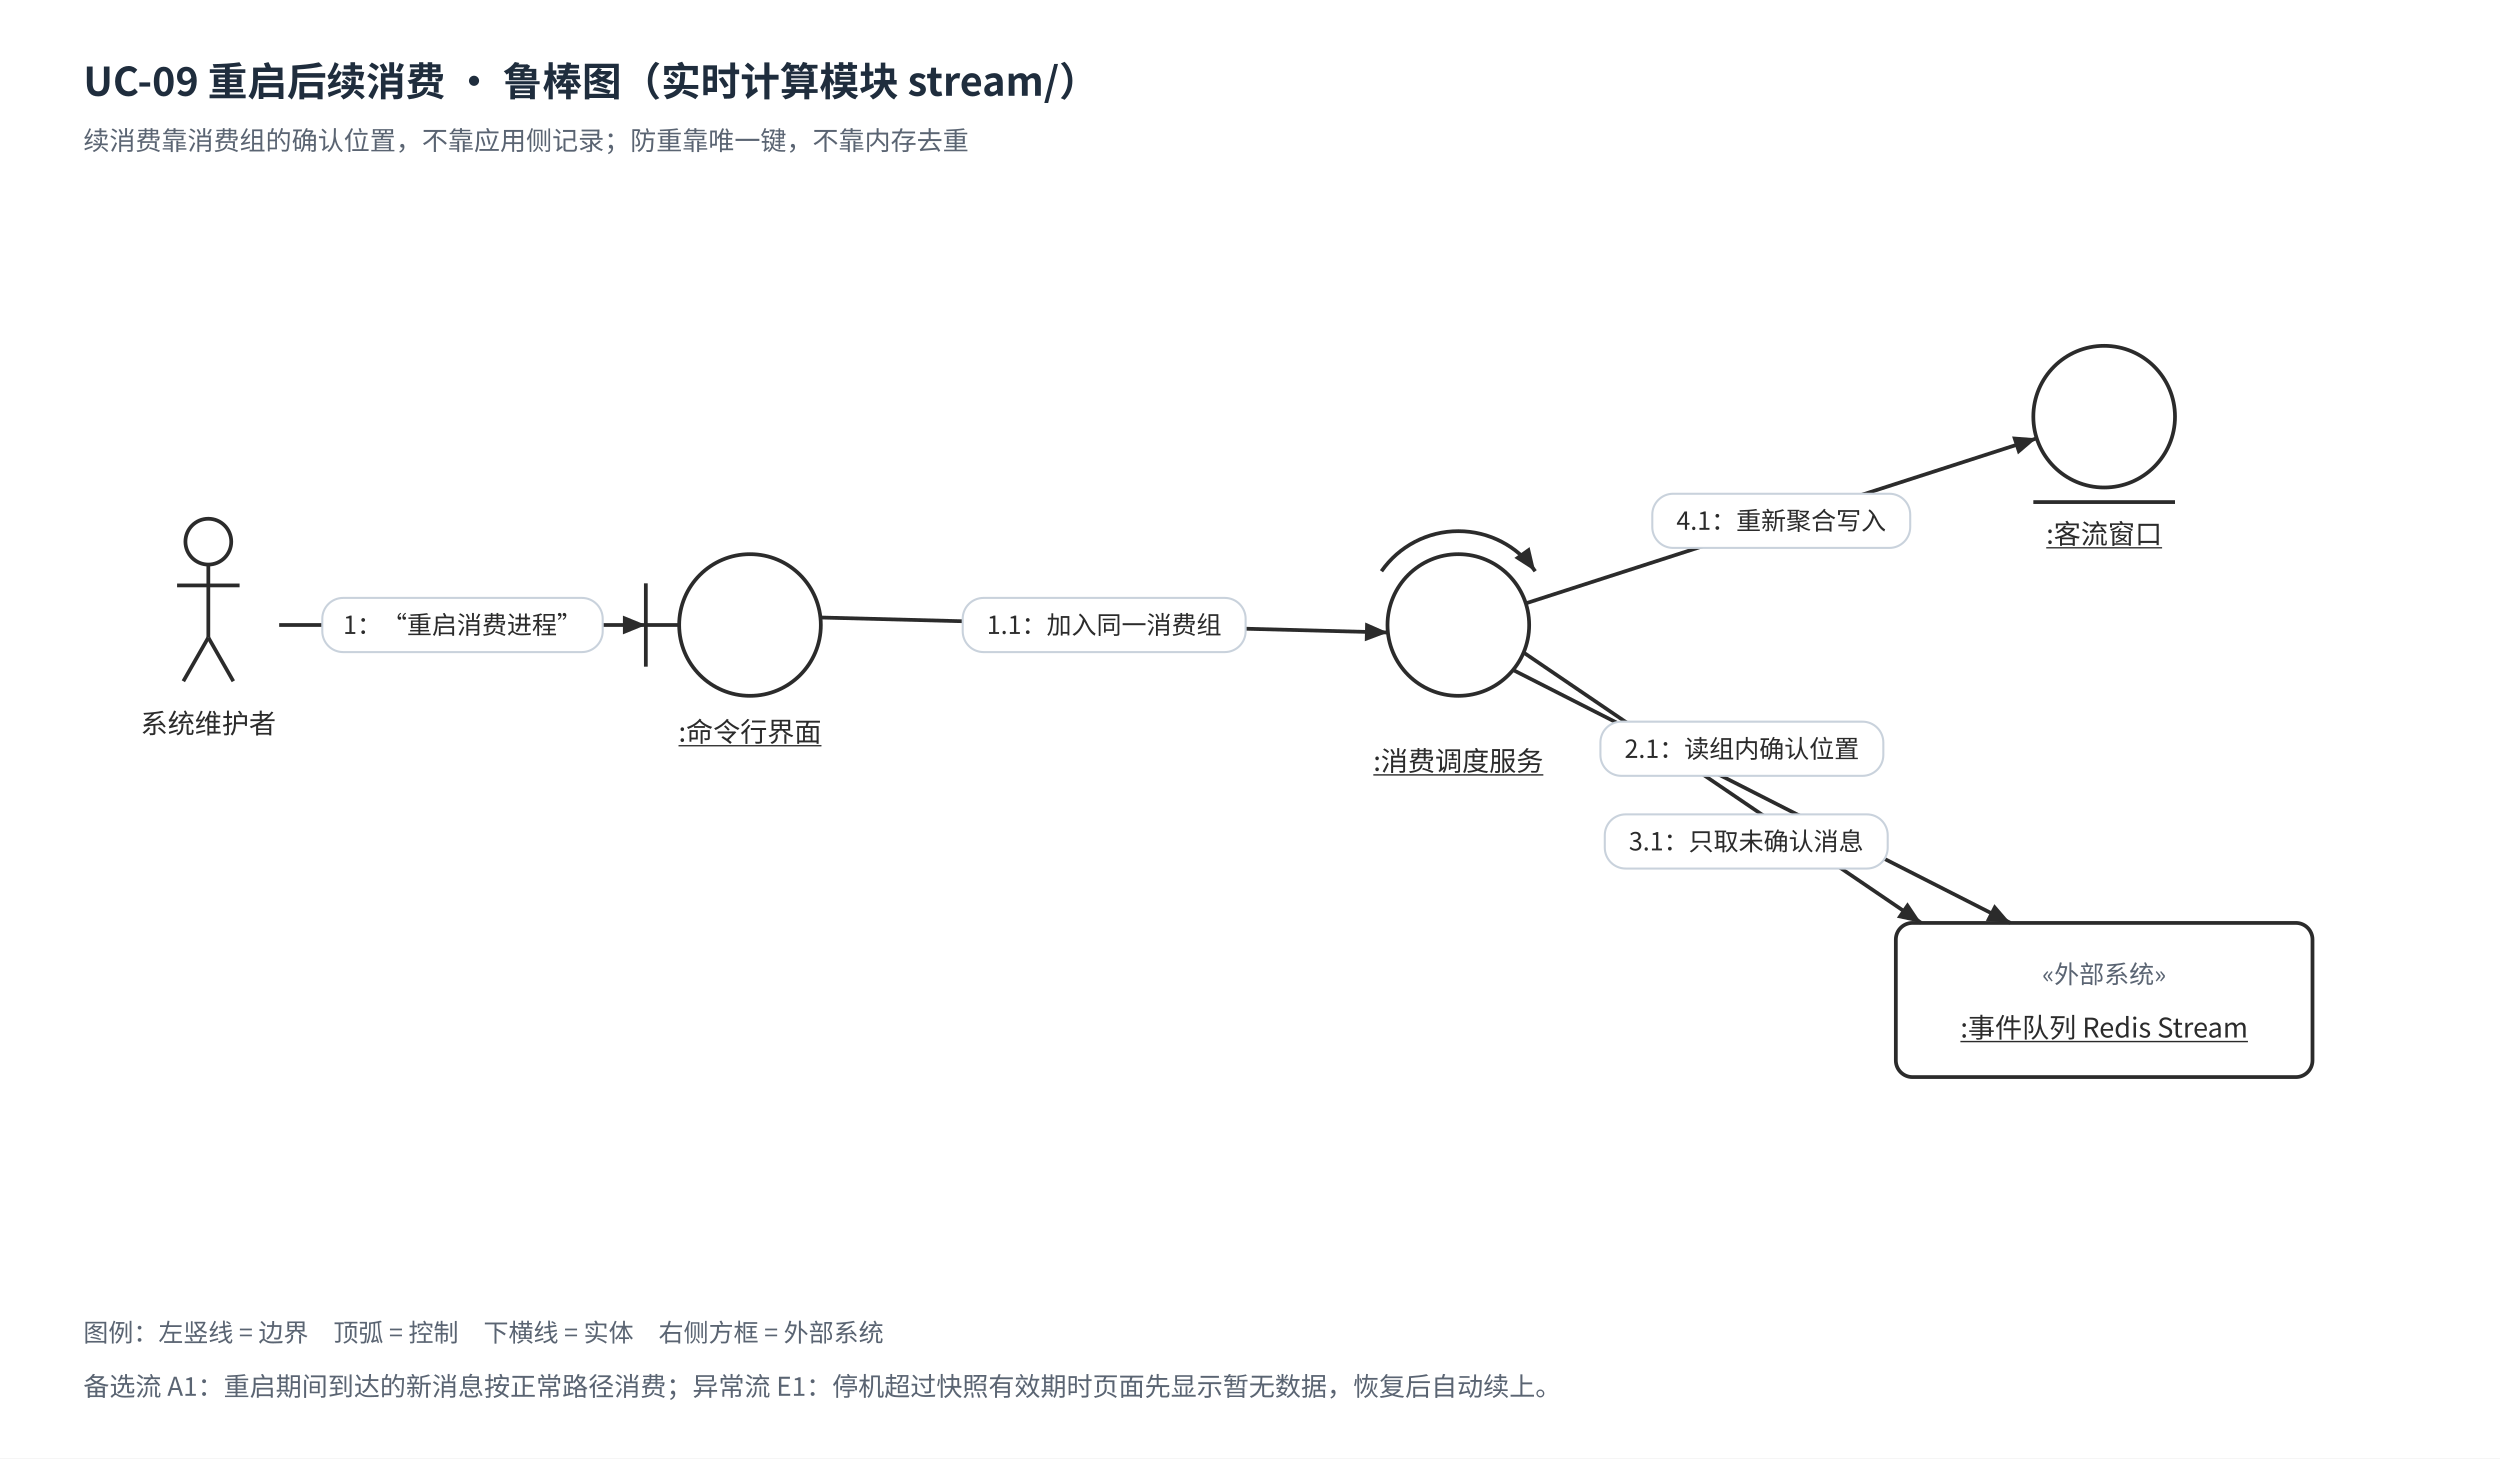
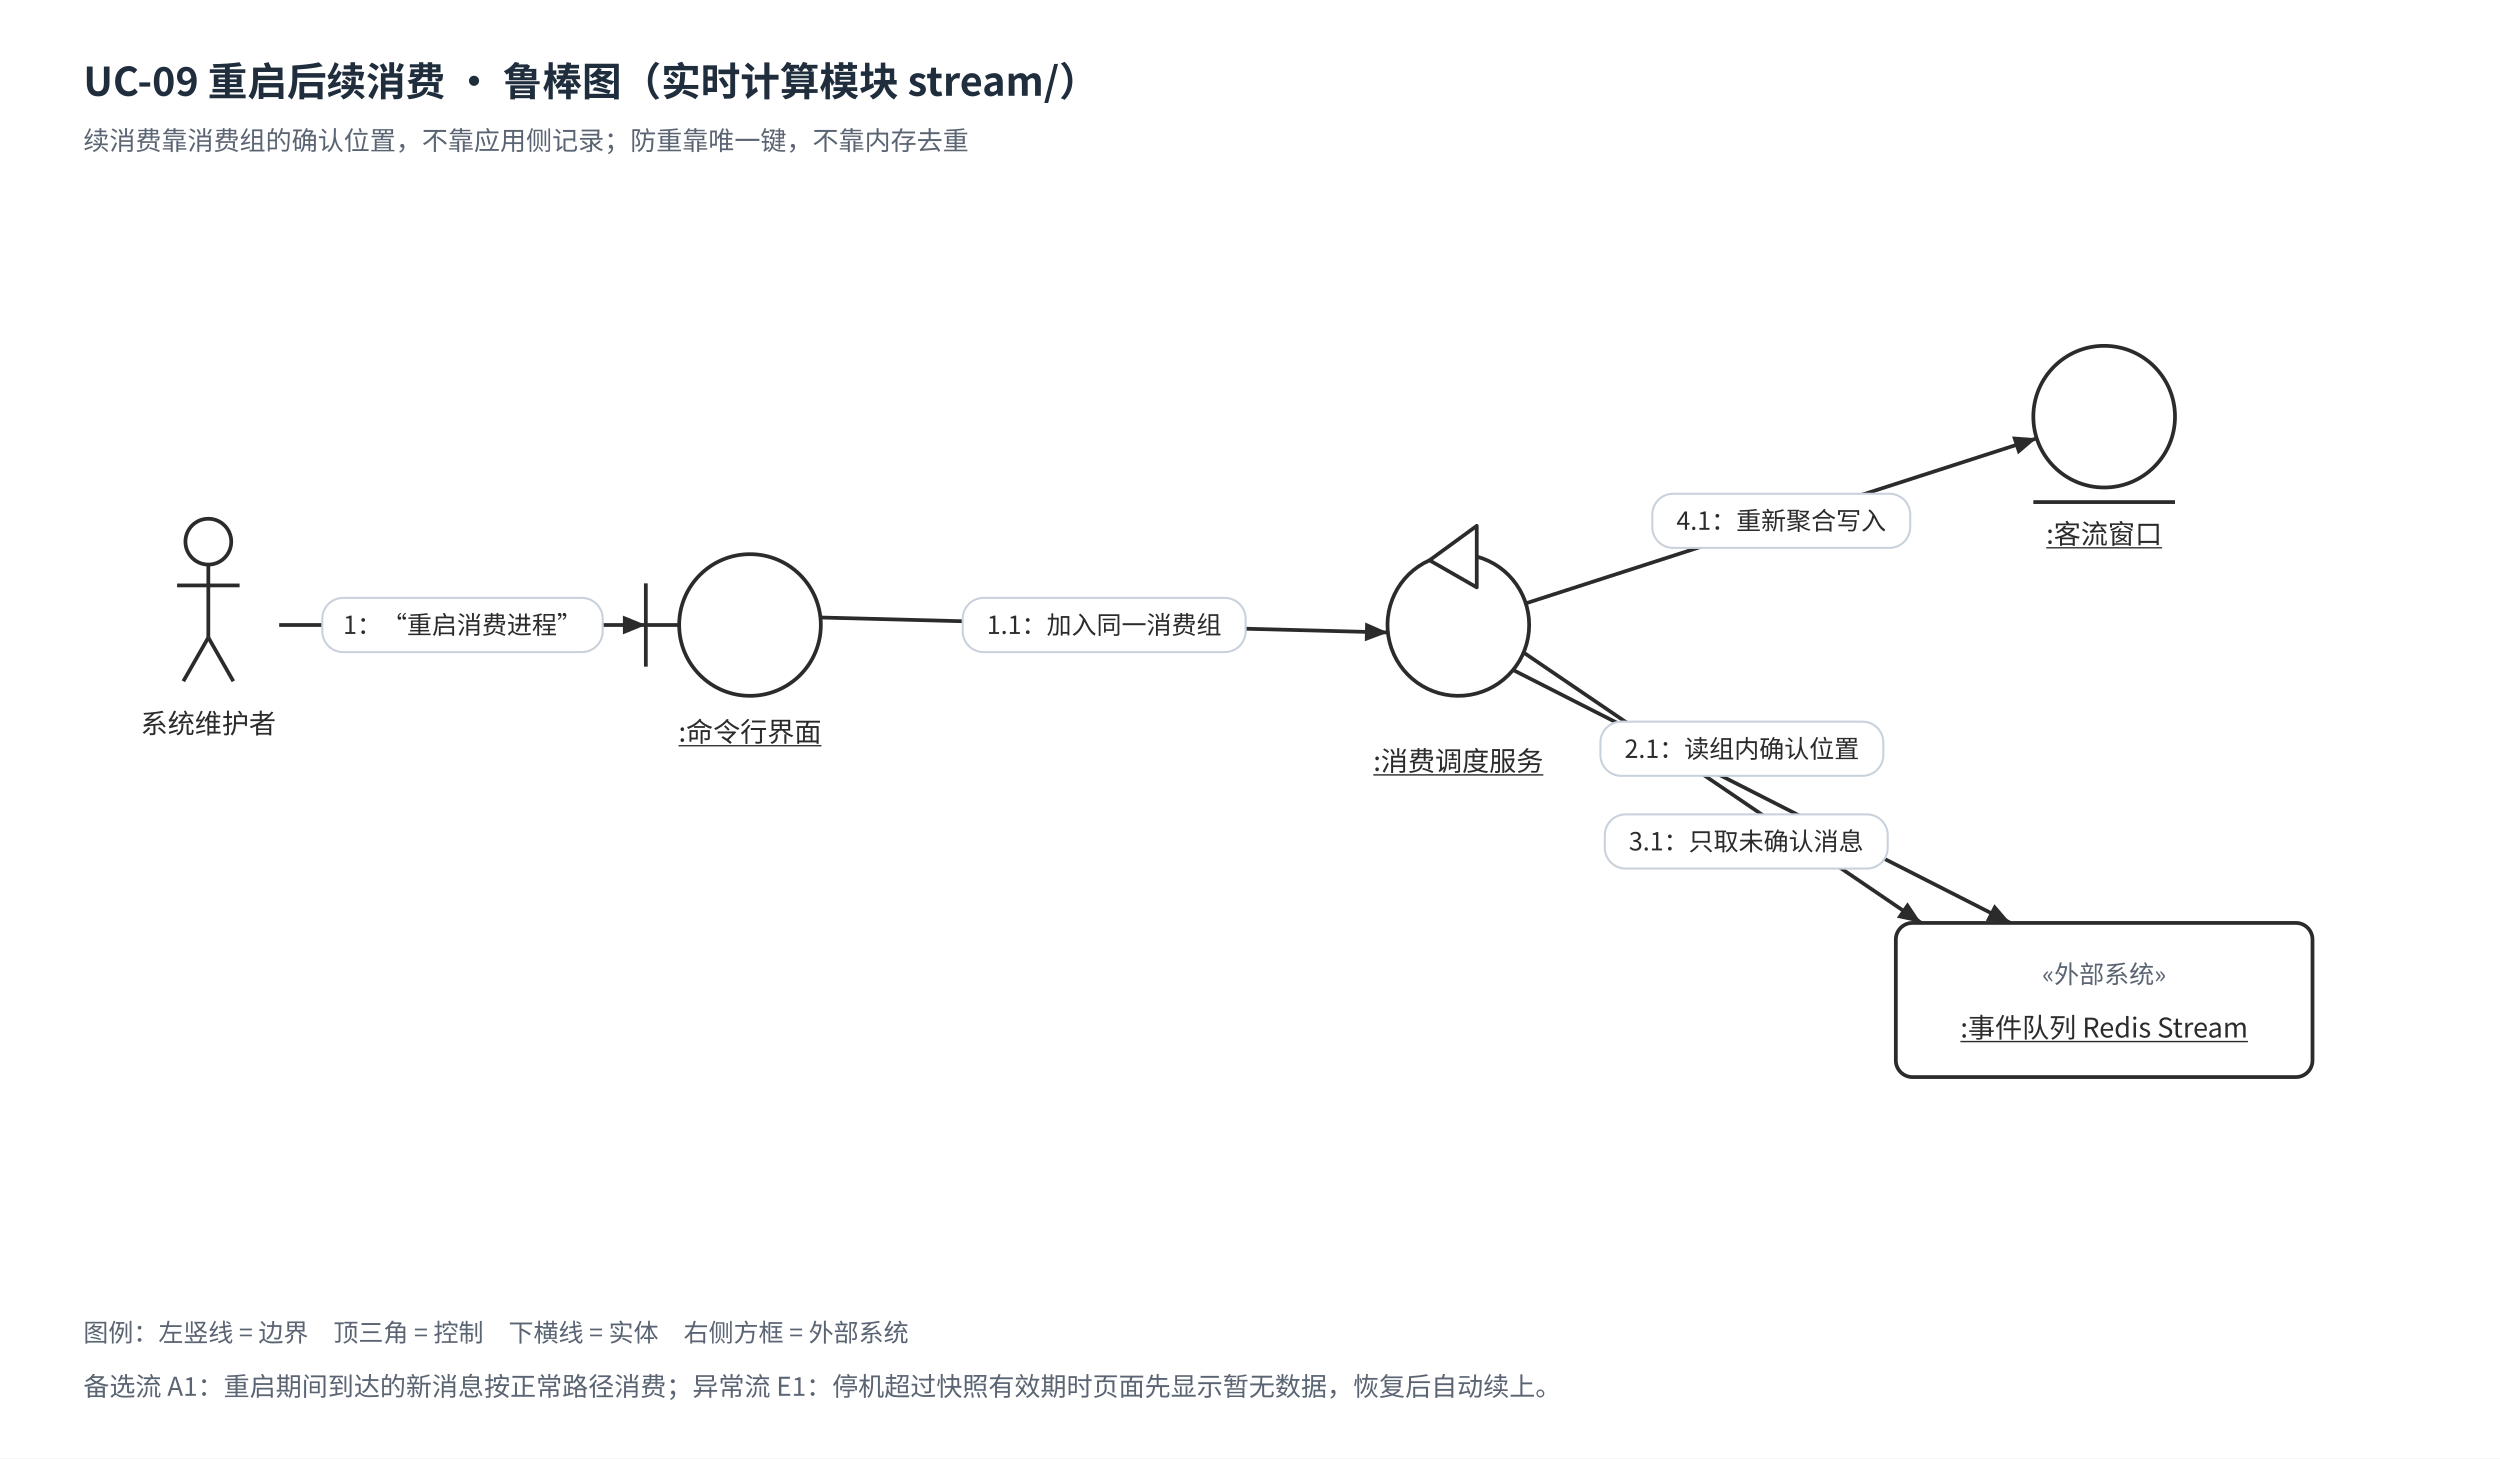
<svg xmlns="http://www.w3.org/2000/svg" width="1200" height="700" viewBox="0 0 1200 700" font-family="Microsoft YaHei, PingFang SC, Noto Sans CJK SC, sans-serif">
  <rect x="0" y="0" width="1200" height="700" fill="#ffffff" />
  <text x="40" y="46" font-size="19" font-weight="700" fill="#1f2d3d">UC-09 重启后续消费 · 鲁棒图（实时计算模块 stream/）</text>
  <text x="40" y="72" font-size="12.5" fill="#5a6472">续消费靠消费组的确认位置，不靠应用侧记录；防重靠唯一键，不靠内存去重</text>
  <circle cx="100" cy="260" r="11" fill="#fff" stroke="#2b2b2b" stroke-width="1.8" />
  <line x1="100" y1="271" x2="100" y2="306" stroke="#2b2b2b" stroke-width="1.8" />
  <line x1="85" y1="281" x2="115" y2="281" stroke="#2b2b2b" stroke-width="1.8" />
  <line x1="100" y1="306" x2="88" y2="327" stroke="#2b2b2b" stroke-width="1.8" />
  <line x1="100" y1="306" x2="112" y2="327" stroke="#2b2b2b" stroke-width="1.8" />
  <text x="100" y="352" text-anchor="middle" font-size="13" fill="#2b2b2b">系统维护者</text>
  <circle cx="360" cy="300" r="34" fill="#fff" stroke="#2b2b2b" stroke-width="1.8" />
  <line x1="310" y1="280" x2="310" y2="320" stroke="#2b2b2b" stroke-width="1.8" />
  <line x1="310" y1="300" x2="326" y2="300" stroke="#2b2b2b" stroke-width="1.8" />
  <text x="360" y="356" text-anchor="middle" font-size="13" text-decoration="underline" fill="#2b2b2b">:命令行界面</text>
-   <circle cx="700" cy="300" r="34" fill="#fff" stroke="#2b2b2b" stroke-width="1.8" />
-   <path d="M663.1,274.2 A45,45 0 0 1 736.9,274.2" fill="none" stroke="#2b2b2b" stroke-width="1.8" />
-   <path d="M736.9,274.2 L726.9,267.8 L734.2,262.6 Z" fill="#2b2b2b" />
+   <path d="M686.17,268.94 A34,34 0 1 0 708.84,267.17" fill="#fff" stroke="#2b2b2b" stroke-width="1.8" />
+   <path d="M708.84,252.40 L686.17,268.94 L708.84,281.94 Z" fill="#fff" stroke="#2b2b2b" stroke-width="1.8" stroke-linejoin="round" />
  <text x="700" y="370" text-anchor="middle" font-size="13" text-decoration="underline" fill="#2b2b2b">:消费调度服务</text>
  <circle cx="1010" cy="200" r="34" fill="#fff" stroke="#2b2b2b" stroke-width="1.8" />
  <line x1="976" y1="241" x2="1044" y2="241" stroke="#2b2b2b" stroke-width="1.8" />
  <text x="1010" y="261" text-anchor="middle" font-size="13" text-decoration="underline" fill="#2b2b2b">:客流窗口</text>
  <rect x="910.0" y="443.0" width="200" height="74" rx="8" fill="#fff" stroke="#2b2b2b" stroke-width="1.8" />
  <text x="1010" y="472" text-anchor="middle" font-size="12" fill="#5a6472">«外部系统»</text>
  <text x="1010" y="498" text-anchor="middle" font-size="13" text-decoration="underline" fill="#2b2b2b">:事件队列 Redis Stream</text>
  <line x1="134.0" y1="300.0" x2="310.0" y2="300.0" stroke="#2b2b2b" stroke-width="1.8" />
  <path d="M310.0,300.0 L299.0,304.5 L299.0,295.5 Z" fill="#2b2b2b" />
  <line x1="393.8" y1="296.4" x2="666.2" y2="303.6" stroke="#2b2b2b" stroke-width="1.8" />
  <path d="M666.2,303.6 L655.1,307.8 L655.3,298.8 Z" fill="#2b2b2b" />
  <line x1="726.3" y1="321.6" x2="965.0" y2="443.0" stroke="#2b2b2b" stroke-width="1.8" />
  <path d="M965.0,443.0 L953.2,442.0 L957.3,434.0 Z" fill="#2b2b2b" />
  <line x1="731.3" y1="313.2" x2="922.2" y2="443.0" stroke="#2b2b2b" stroke-width="1.8" />
  <path d="M922.2,443.0 L910.5,440.5 L915.6,433.1 Z" fill="#2b2b2b" />
  <line x1="732.4" y1="289.6" x2="977.6" y2="210.4" stroke="#2b2b2b" stroke-width="1.8" />
  <path d="M977.6,210.4 L968.6,218.1 L965.8,209.5 Z" fill="#2b2b2b" />
  <g>
    <rect x="154.7" y="287.0" width="134.6" height="26" rx="10" fill="#fff" stroke="#c9d2dc" stroke-width="1" />
  </g>
  <text x="222.0" y="304.3" text-anchor="middle" font-size="12" fill="#2b2b2b">1：“重启消费进程”</text>
  <g>
    <rect x="462.1" y="287.0" width="135.8" height="26" rx="10" fill="#fff" stroke="#c9d2dc" stroke-width="1" />
  </g>
  <text x="530.0" y="304.3" text-anchor="middle" font-size="12" fill="#2b2b2b">1.1：加入同一消费组</text>
  <g>
    <rect x="768.2" y="346.4" width="135.8" height="26" rx="10" fill="#fff" stroke="#c9d2dc" stroke-width="1" />
  </g>
  <text x="836.1" y="363.8" text-anchor="middle" font-size="12" fill="#2b2b2b">2.1：读组内确认位置</text>
  <g>
    <rect x="770.3" y="390.9" width="135.8" height="26" rx="10" fill="#fff" stroke="#c9d2dc" stroke-width="1" />
  </g>
  <text x="838.2" y="408.2" text-anchor="middle" font-size="12" fill="#2b2b2b">3.1：只取未确认消息</text>
  <g>
    <rect x="793.1" y="237.0" width="123.8" height="26" rx="10" fill="#fff" stroke="#c9d2dc" stroke-width="1" />
  </g>
  <text x="855.0" y="254.3" text-anchor="middle" font-size="12" fill="#2b2b2b">4.1：重新聚合写入</text>
-   <text x="40" y="644" font-size="12" fill="#5a6472">图例：左竖线 = 边界　顶弧 = 控制　下横线 = 实体　右侧方框 = 外部系统</text>
+   <text x="40" y="644" font-size="12" fill="#5a6472">图例：左竖线 = 边界　顶三角 = 控制　下横线 = 实体　右侧方框 = 外部系统</text>
  <text x="40" y="670" font-size="12.5" fill="#5a6472">备选流 A1：重启期间到达的新消息按正常路径消费；异常流 E1：停机超过快照有效期时页面先显示暂无数据，恢复后自动续上。</text>
</svg>
